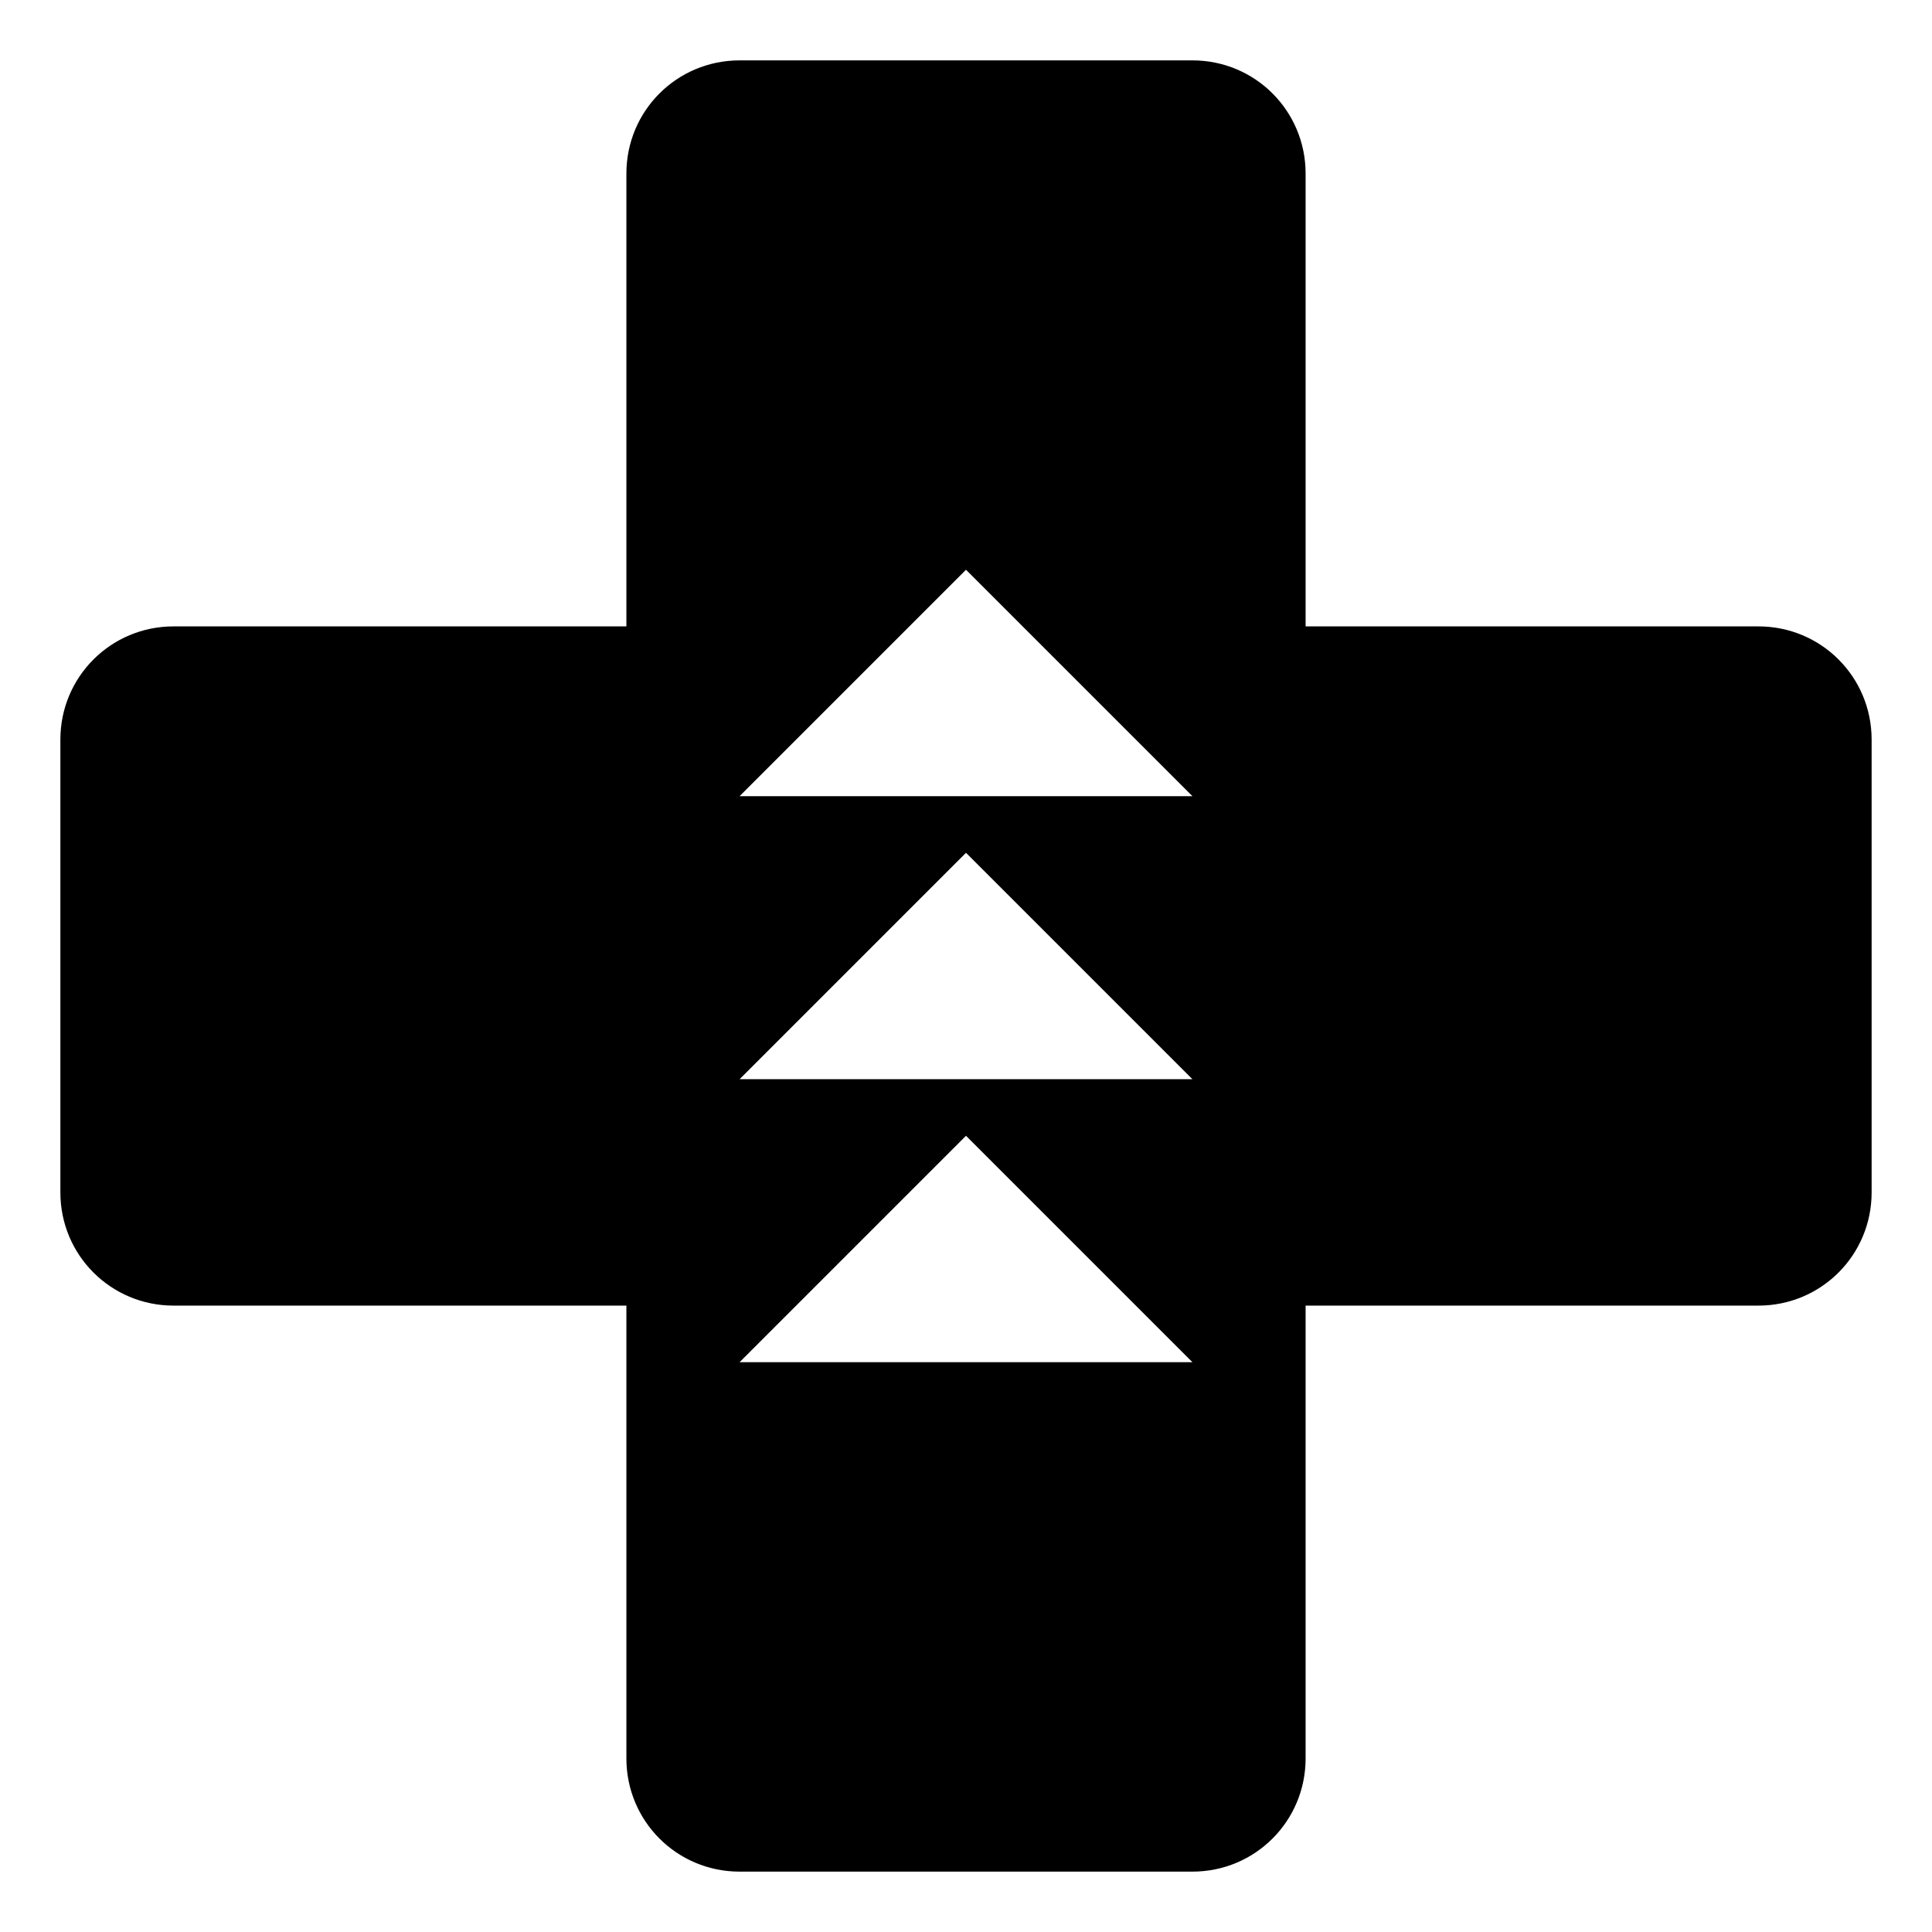
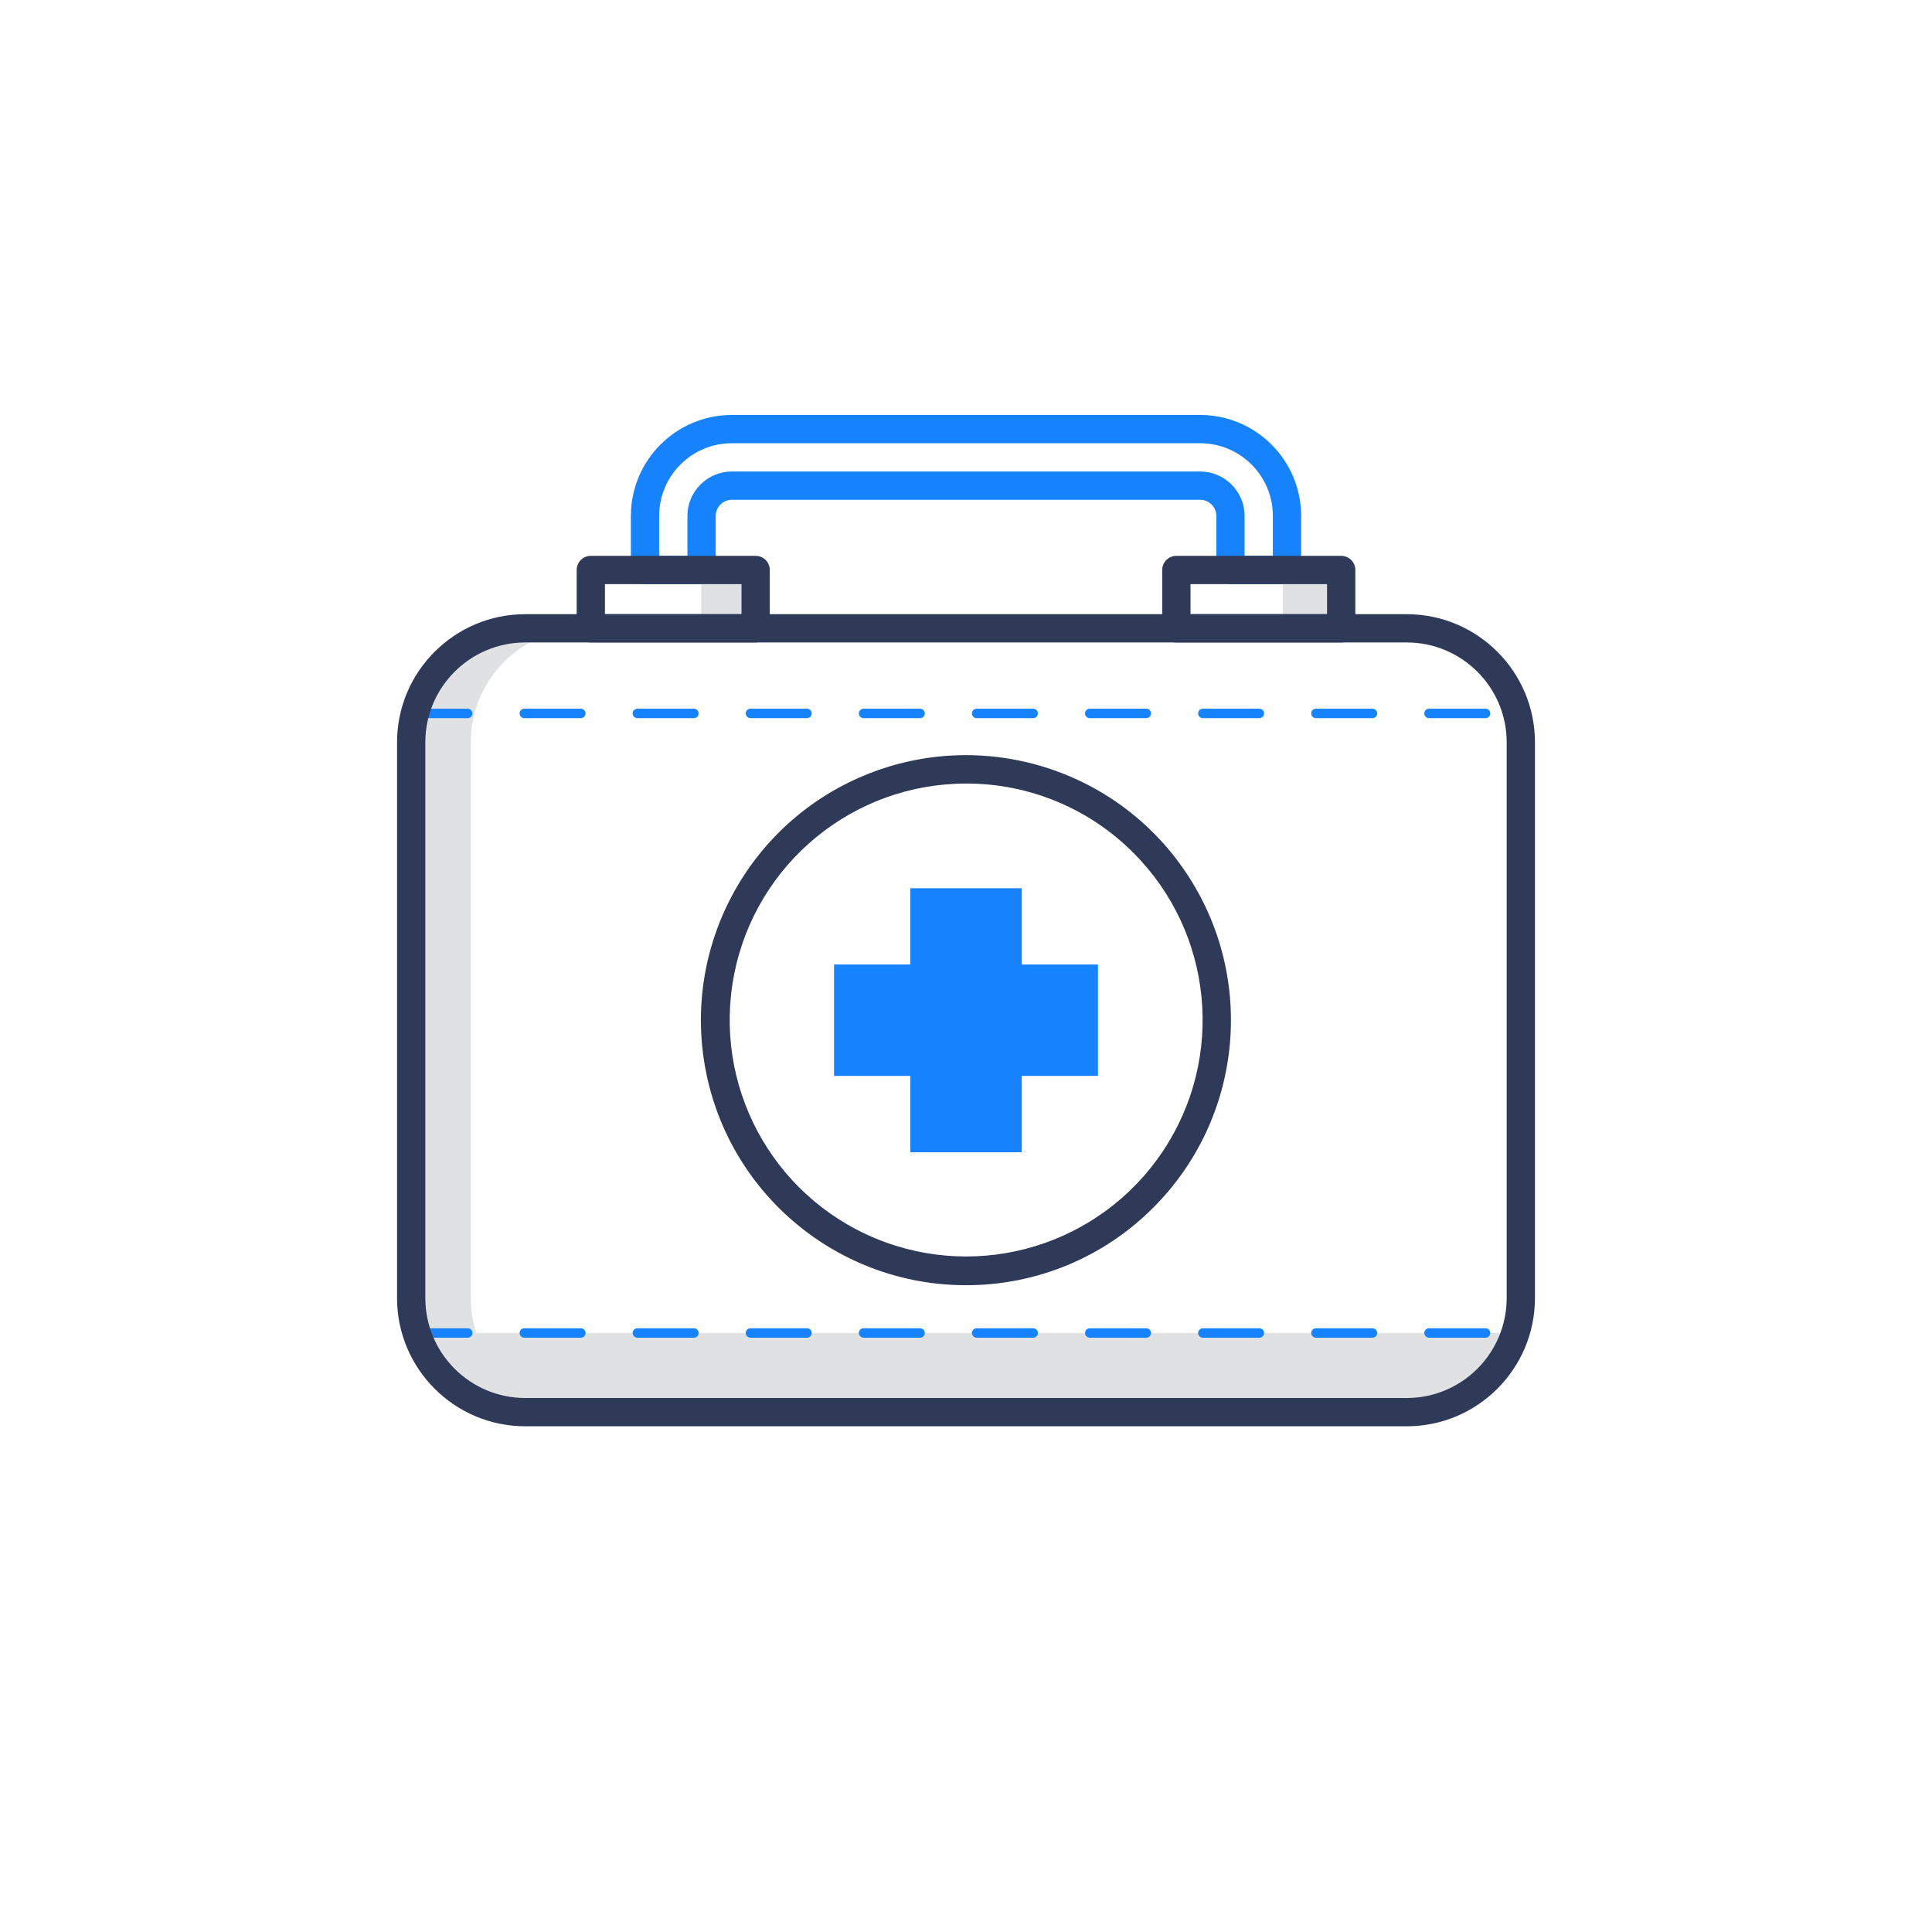
- <svg xmlns="http://www.w3.org/2000/svg" fill="#000000" width="800px" height="800px" viewBox="0 0 32 32" version="1.1">
-   <path d="M12.25 31c-1.039 0-1.875-0.836-1.875-1.875v-7.5h-7.5c-1.039 0-1.875-0.836-1.875-1.875v-7.5c0-1.039 0.836-1.875 1.875-1.875h7.5v-7.5c0-1.039 0.836-1.875 1.875-1.875h7.5c1.039 0 1.875 0.836 1.875 1.875v7.5h7.5c1.039 0 1.875 0.836 1.875 1.875v7.5c0 1.039-0.836 1.875-1.875 1.875h-7.5v7.5c0 1.039-0.836 1.875-1.875 1.875h-7.5zM12.25 22.562h7.5l-3.75-3.75-3.75 3.75zM12.25 17.875h7.5l-3.75-3.75-3.75 3.75zM12.25 13.187h7.5l-3.75-3.75-3.75 3.75z" />
+ <svg xmlns="http://www.w3.org/2000/svg" width="800px" height="800px" viewBox="0 0 2050 2050" data-name="Layer 3" id="Layer_3">
+   <defs>
+     <style>.cls-1{fill:#1682fc;}.cls-2{fill:#e0e1e2;}.cls-3{fill:#2e3a58;}</style>
+   </defs>
+   <path class="cls-1" d="M1365.6,619.8h-60a15,15,0,0,1-15-15V547.5a17.2,17.2,0,0,0-17.2-17.2H776.6a17.2,17.2,0,0,0-17.2,17.2v57.3a15,15,0,0,1-15,15h-60a15,15,0,0,1-15-15V547.5A107.3,107.3,0,0,1,776.6,440.3h496.8a107.3,107.3,0,0,1,107.2,107.2v57.3A15,15,0,0,1,1365.6,619.8Zm-45-30h30V547.5a77.2,77.2,0,0,0-77.2-77.2H776.6a77.2,77.2,0,0,0-77.2,77.2v42.3h30V547.5a47.2,47.2,0,0,1,47.2-47.2h496.8a47.2,47.2,0,0,1,47.2,47.2Z" />
+   <path class="cls-2" d="M442.1,1414.4a121,121,0,0,0,115.2,84h935.4a121,121,0,0,0,115.2-84Z" />
+   <path class="cls-2" d="M499.6,1377.4V787.6a120.9,120.9,0,0,1,121-120.9H557.3a120.9,120.9,0,0,0-121,120.9v589.8a121,121,0,0,0,121,121h63.3A121,121,0,0,1,499.6,1377.4Z" />
+   <polygon class="cls-1" points="1165 1023.4 1084.1 1023.4 1084.1 942.5 965.9 942.5 965.9 1023.4 885 1023.4 885 1141.6 965.9 1141.6 965.9 1222.6 1084.1 1222.6 1084.1 1141.6 1165 1141.6 1165 1023.4" />
+   <path class="cls-1" d="M1576.3,762h-60a5,5,0,0,1,0-10h60a5,5,0,1,1,0,10Zm-120,0h-60a5,5,0,0,1,0-10h60a5,5,0,1,1,0,10Zm-120,0h-60a5,5,0,0,1,0-10h60a5,5,0,1,1,0,10Zm-120,0h-60a5,5,0,0,1,0-10h60a5,5,0,0,1,0,10Zm-120,0h-60a5,5,0,0,1,0-10h60a5,5,0,0,1,0,10Zm-120,0h-60a5,5,0,0,1,0-10h60a5,5,0,0,1,0,10Zm-120,0h-60a5,5,0,0,1,0-10h60a5,5,0,0,1,0,10Zm-120,0h-60a5,5,0,0,1,0-10h60a5,5,0,0,1,0,10Zm-120,0h-60a5,5,0,0,1,0-10h60a5,5,0,0,1,0,10Zm-120,0h-60a5,5,0,1,1,0-10h60a5,5,0,0,1,0,10Z" />
+   <path class="cls-1" d="M1576.3,1419.4h-60a5.1,5.1,0,0,1-5-5,5,5,0,0,1,5-5h60a5,5,0,0,1,5,5A5,5,0,0,1,1576.3,1419.4Zm-120,0h-60a5.1,5.1,0,0,1-5-5,5,5,0,0,1,5-5h60a5,5,0,0,1,5,5A5,5,0,0,1,1456.3,1419.4Zm-120,0h-60a5.1,5.1,0,0,1-5-5,5,5,0,0,1,5-5h60a5,5,0,0,1,5,5A5,5,0,0,1,1336.3,1419.4Zm-120,0h-60a5.1,5.1,0,0,1-5-5,5,5,0,0,1,5-5h60a5,5,0,0,1,5,5A5,5,0,0,1,1216.3,1419.4Zm-120,0h-60a5.1,5.1,0,0,1-5-5,5,5,0,0,1,5-5h60a5,5,0,0,1,5,5A5,5,0,0,1,1096.3,1419.4Zm-120,0h-60a5.1,5.1,0,0,1-5-5,5,5,0,0,1,5-5h60a5,5,0,0,1,5,5A5,5,0,0,1,976.3,1419.4Zm-120,0h-60a5.1,5.1,0,0,1-5-5,5,5,0,0,1,5-5h60a5,5,0,0,1,5,5A5,5,0,0,1,856.3,1419.4Zm-120,0h-60a5.1,5.1,0,0,1-5-5,5,5,0,0,1,5-5h60a5,5,0,0,1,5,5A5,5,0,0,1,736.3,1419.4Zm-120,0h-60a5.1,5.1,0,0,1-5-5,5,5,0,0,1,5-5h60a5,5,0,0,1,5,5A5,5,0,0,1,616.3,1419.4Zm-120,0h-60a5.1,5.1,0,0,1-5-5,5,5,0,0,1,5-5h60a5,5,0,0,1,5,5A5,5,0,0,1,496.3,1419.4Z" />
+   <path class="cls-3" d="M1025,1363.7a281.2,281.2,0,1,1,198.8-82.4A279.4,279.4,0,0,1,1025,1363.7Zm0-532.3a250.9,250.9,0,1,0,177.6,73.5A249.7,249.7,0,0,0,1025,831.4Z" />
+   <rect class="cls-2" height="61.9" width="57.8" x="744" y="604.8" />
+   <rect class="cls-2" height="61.9" width="61.9" x="1361.2" y="604.8" />
+   <path class="cls-3" d="M801.8,681.7H626.9a15,15,0,0,1-15-15V604.8a15,15,0,0,1,15-15H801.8a15,15,0,0,1,15,15v61.9A15,15,0,0,1,801.8,681.7Zm-159.9-30H786.8V619.8H641.9Z" />
+   <path class="cls-3" d="M1423.1,681.7H1248.2a15,15,0,0,1-15-15V604.8a15,15,0,0,1,15-15h174.9a15,15,0,0,1,15,15v61.9A15,15,0,0,1,1423.1,681.7Zm-159.9-30h144.9V619.8H1263.2Z" />
+   <path class="cls-3" d="M1492.7,1513.4H557.3c-75,0-136-61-136-136V787.6c0-74.9,61-135.9,136-135.9h935.4c75,0,136,61,136,135.9v589.8C1628.7,1452.4,1567.7,1513.4,1492.7,1513.4ZM557.3,681.7c-58.4,0-106,47.5-106,105.9v589.8a106.1,106.1,0,0,0,106,106h935.4a106.1,106.1,0,0,0,106-106V787.6c0-58.4-47.6-105.9-106-105.9Z" />
</svg>
